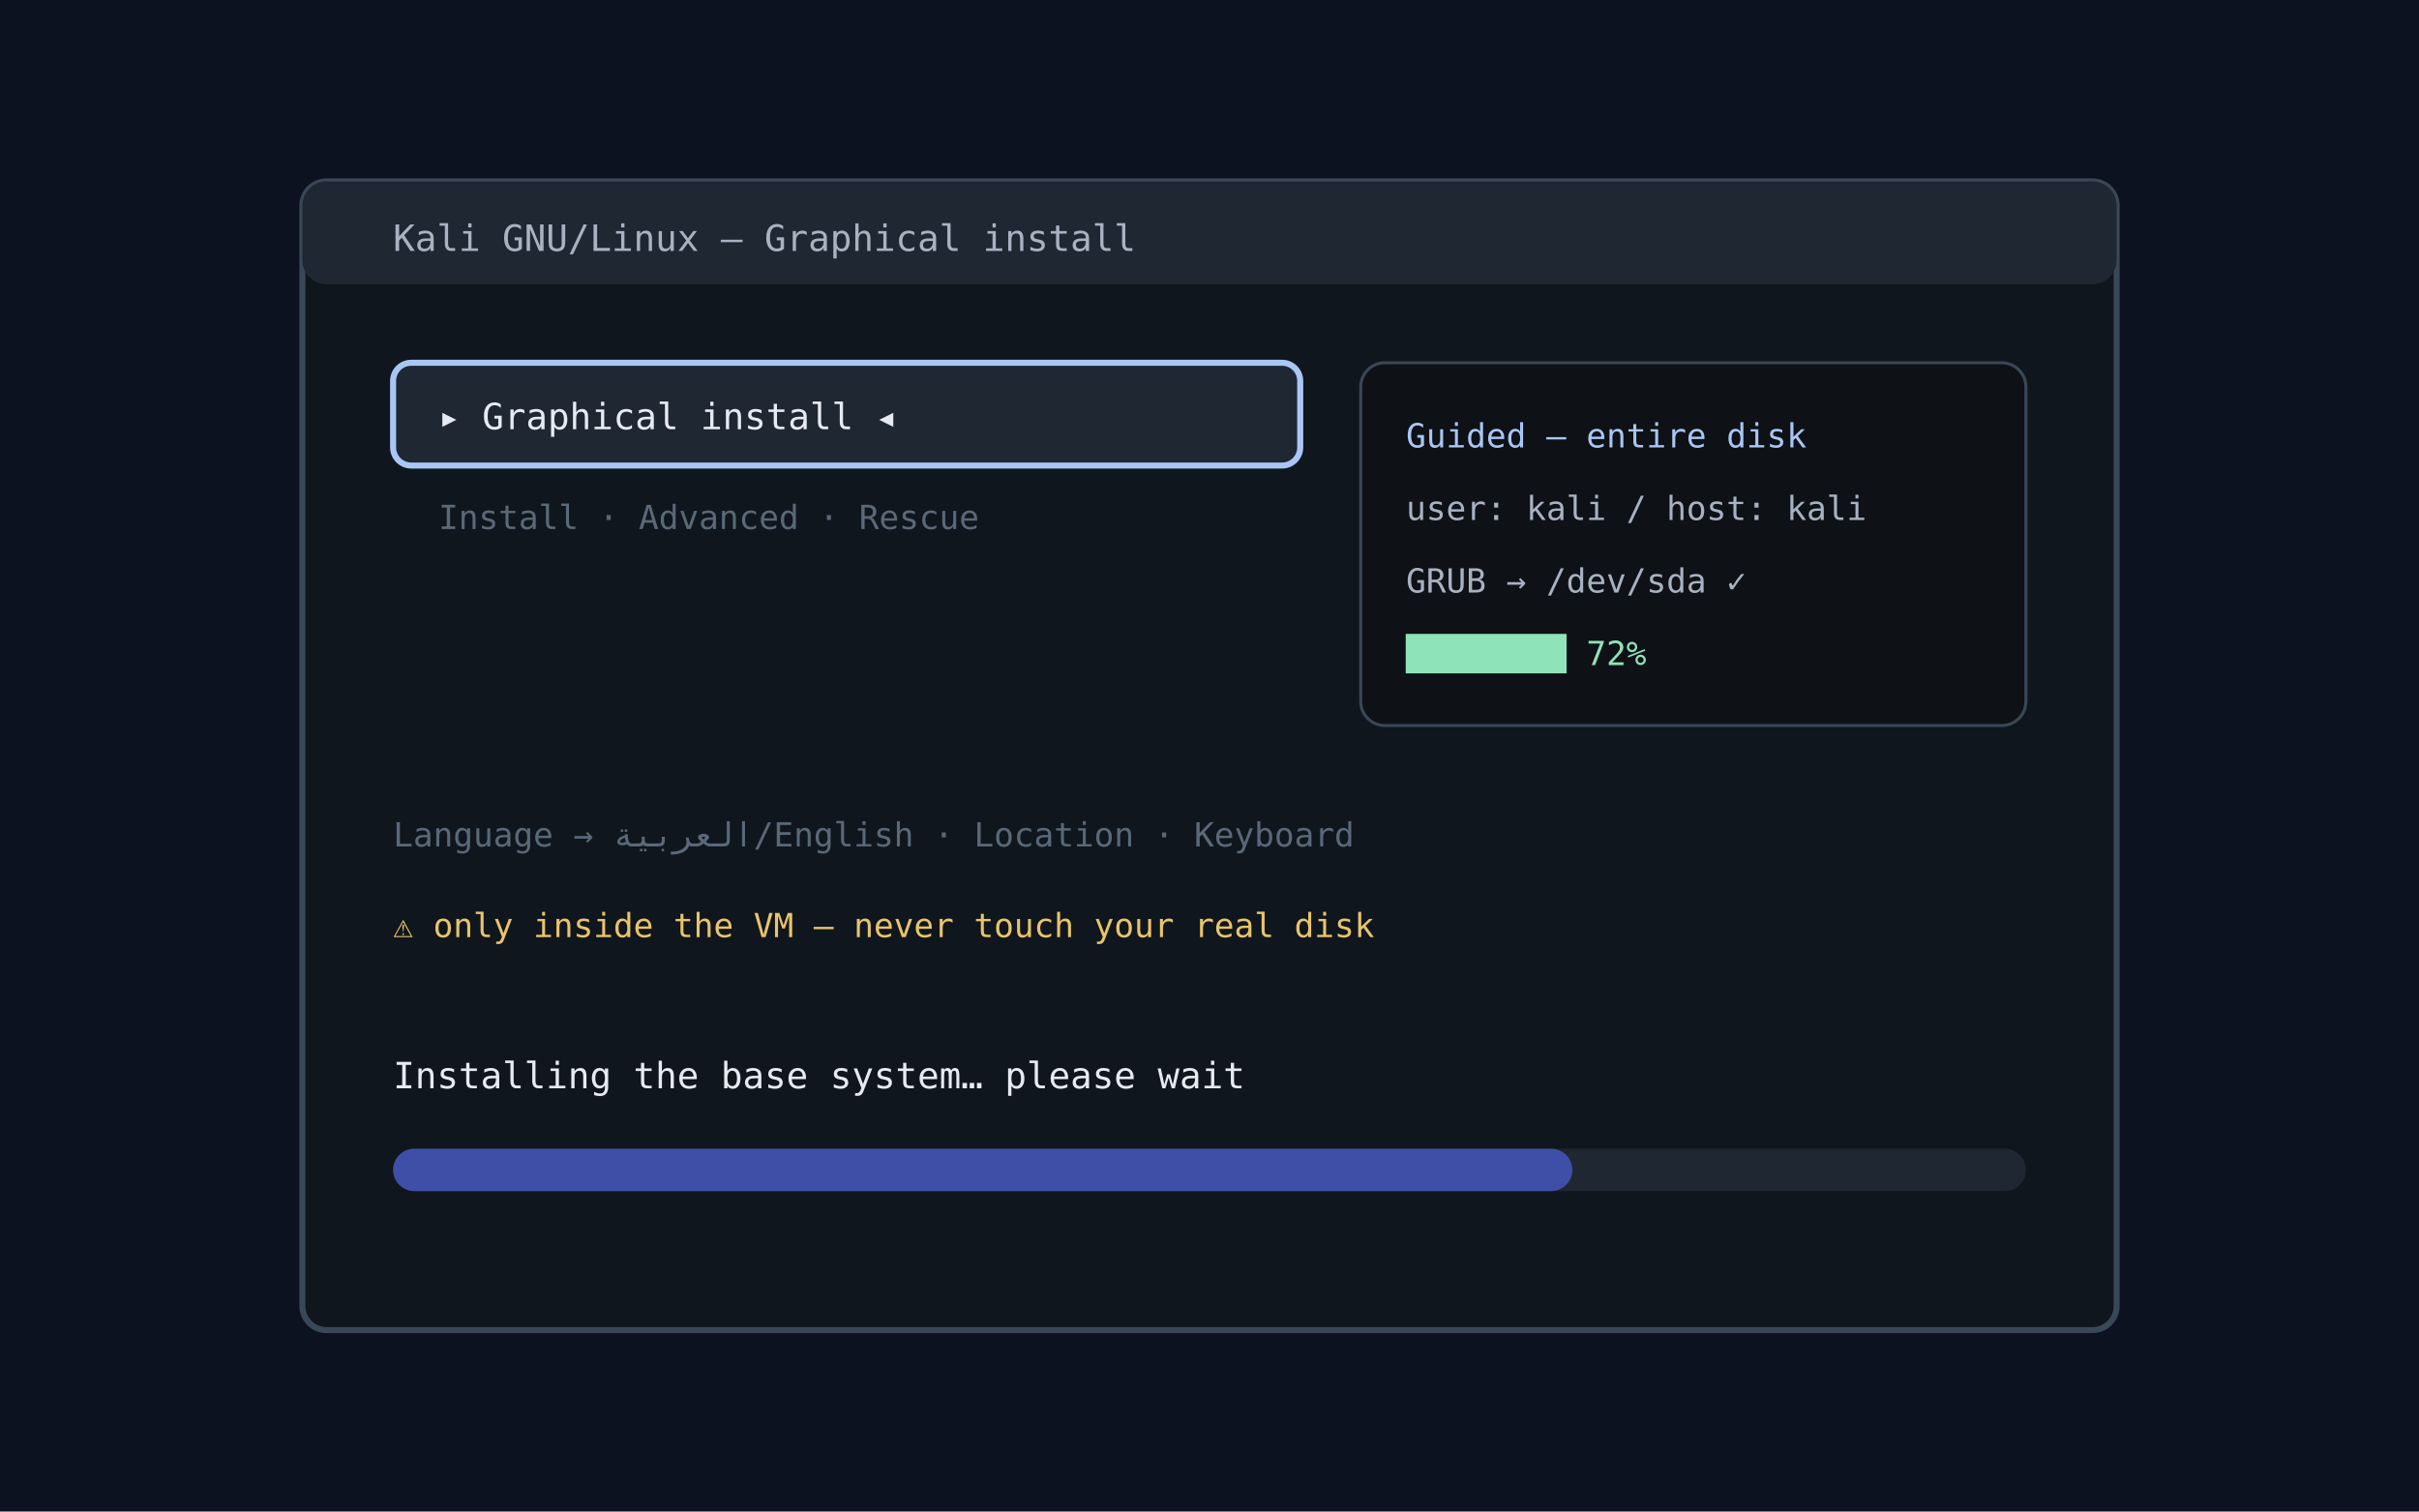
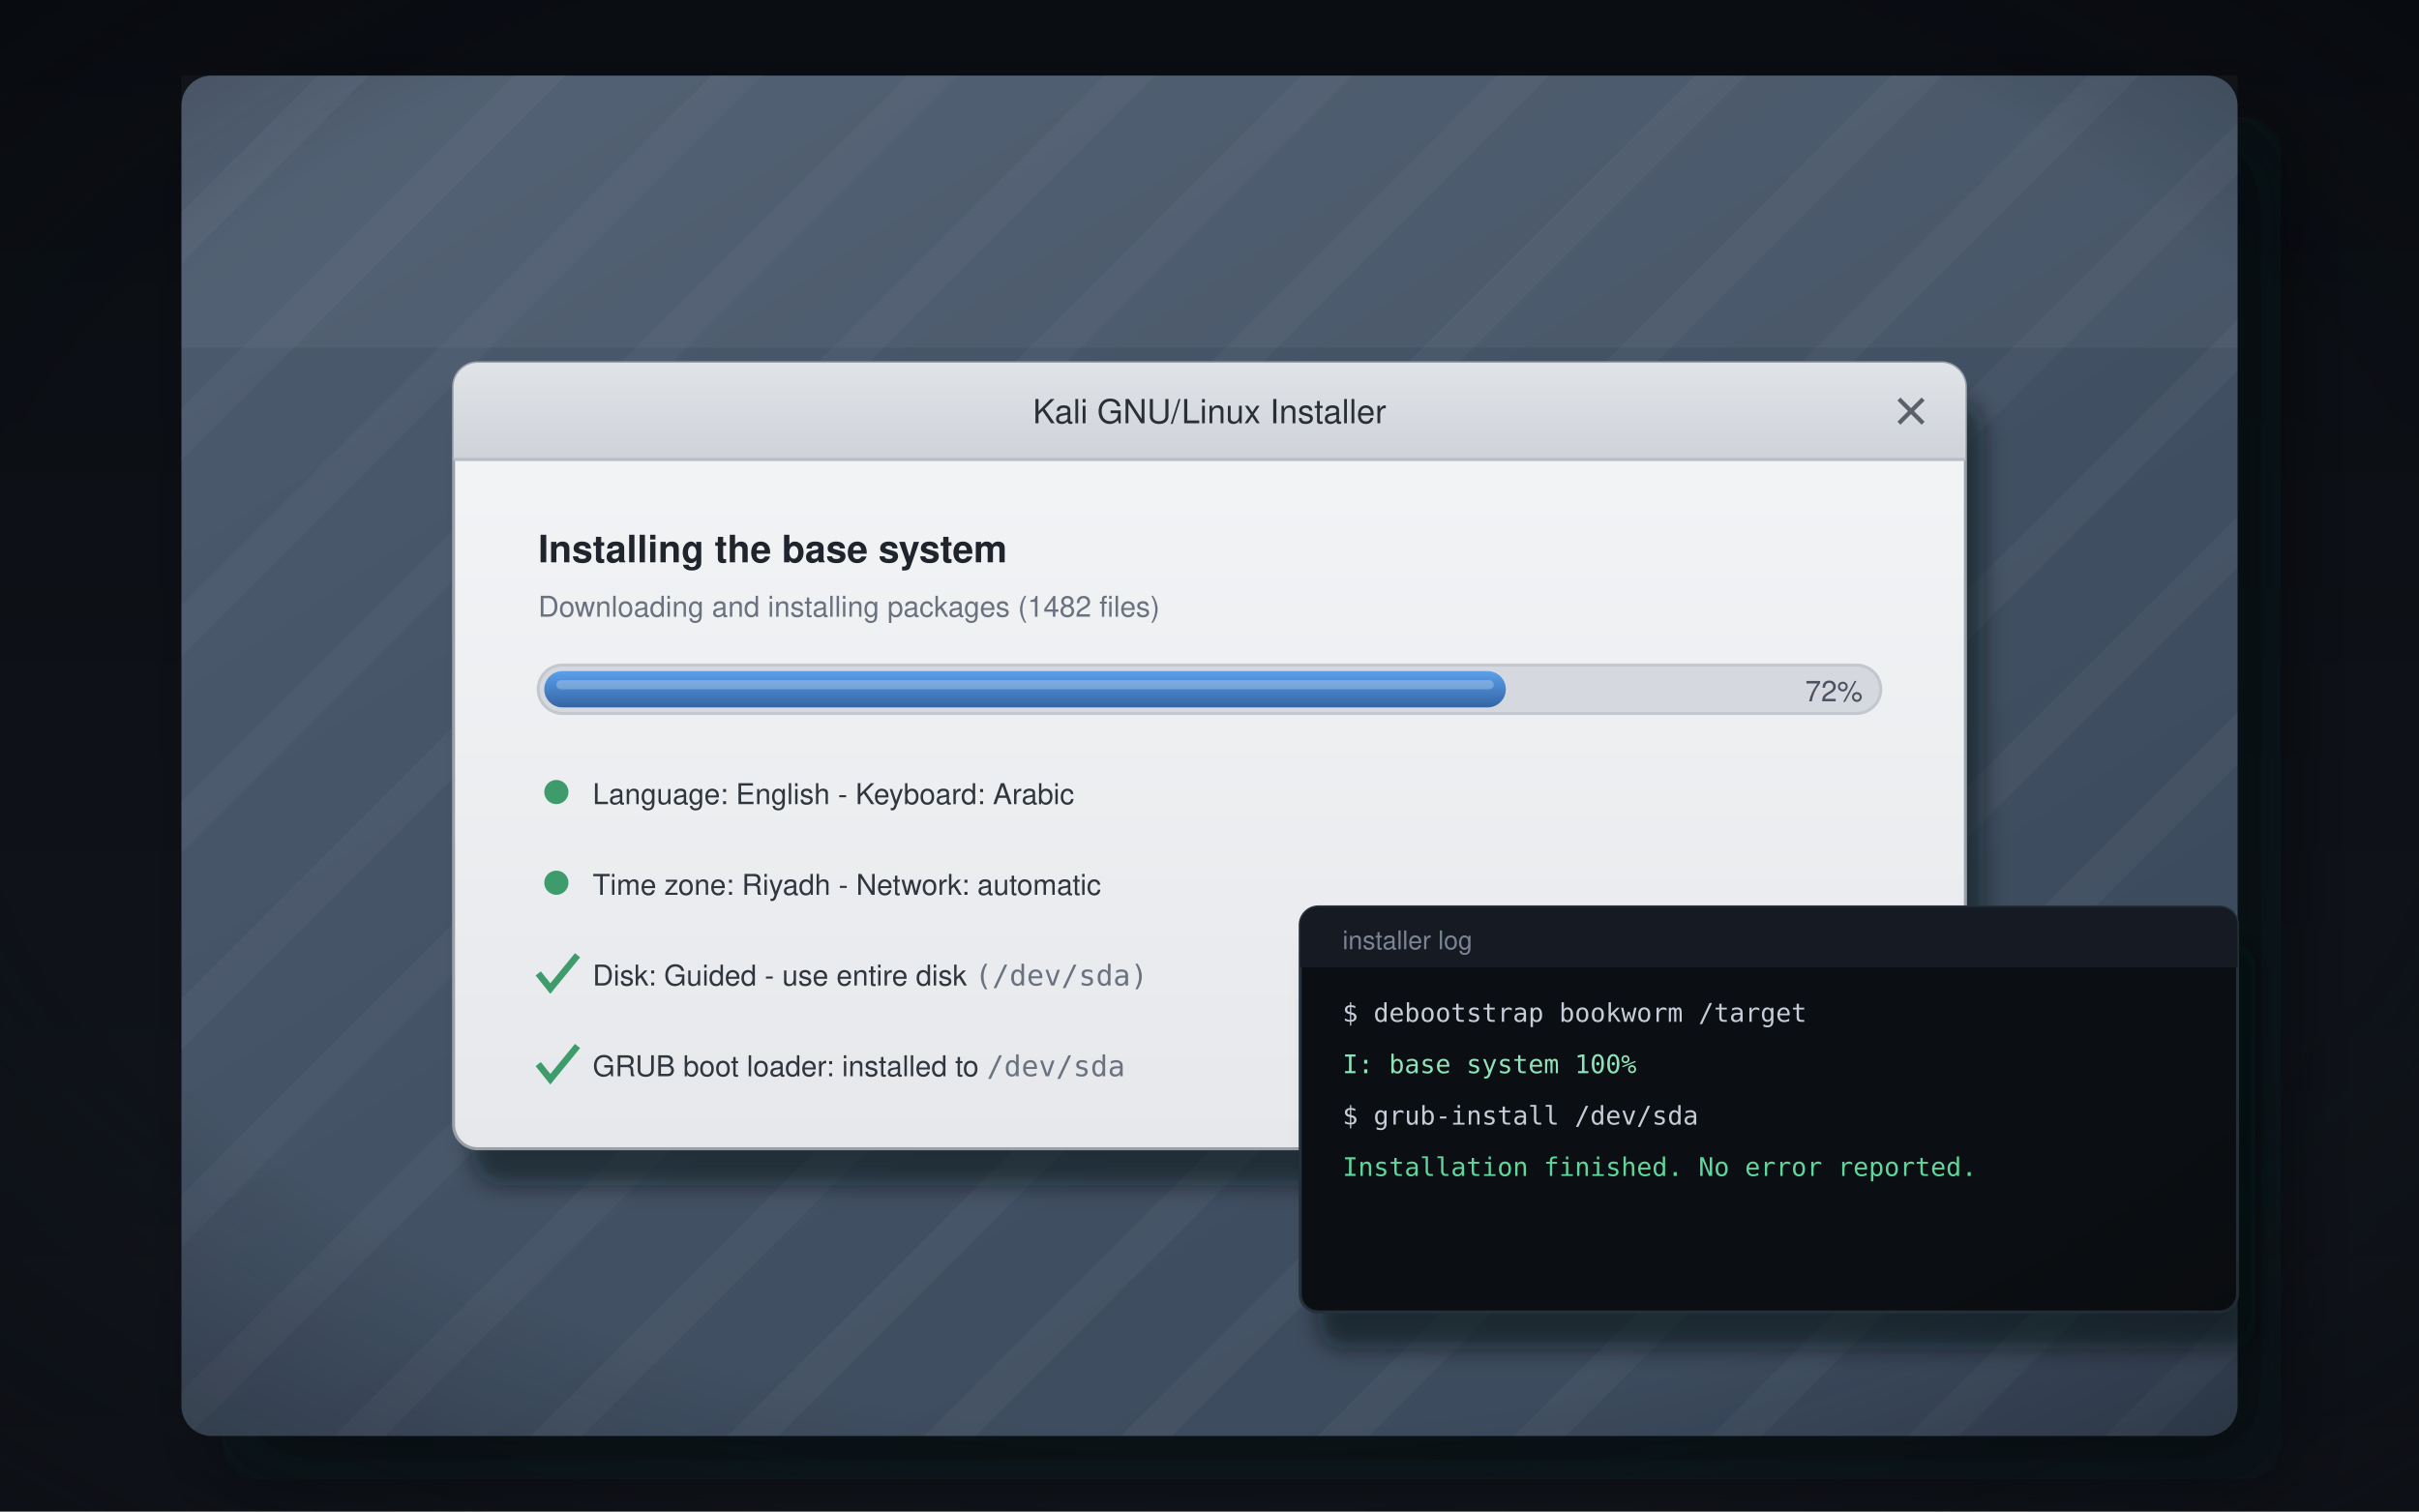
- <svg xmlns="http://www.w3.org/2000/svg" viewBox="0 0 800 500">
-   <rect width="800" height="500" fill="#0C1220" />
-   <rect x="100" y="60" width="600" height="380" rx="8" fill="#10161D" stroke="#3A4757" stroke-width="2" />
-   <rect x="100" y="60" width="600" height="34" rx="8" fill="#1F2733" />
-   <text x="130" y="83" font-family="monospace" font-size="12" fill="#A8B2C1">Kali GNU/Linux — Graphical install</text>
-   <rect x="130" y="120" width="300" height="34" rx="6" fill="#1F2733" stroke="#A9C6F5" stroke-width="2" />
-   <text x="145" y="142" font-family="monospace" font-size="12" fill="#E6EAF2">▸ Graphical install ◂</text>
-   <text x="145" y="175" font-family="monospace" font-size="11" fill="#5A6878">Install · Advanced · Rescue</text>
-   <rect x="450" y="120" width="220" height="120" rx="8" fill="#0E1116" stroke="#3A4757" />
-   <text x="465" y="148" font-family="monospace" font-size="11" fill="#A9C6F5">Guided — entire disk</text>
-   <text x="465" y="172" font-family="monospace" font-size="11" fill="#A8B2C1">user: kali / host: kali</text>
-   <text x="465" y="196" font-family="monospace" font-size="11" fill="#A8B2C1">GRUB → /dev/sda ✓</text>
-   <text x="465" y="220" font-family="monospace" font-size="11" fill="#8FE3B8">████████ 72%</text>
-   <text x="130" y="280" font-family="monospace" font-size="11" fill="#5A6878">Language → العربية/English · Location · Keyboard</text>
-   <text x="130" y="310" font-family="monospace" font-size="11" fill="#E9C46A">⚠ only inside the VM — never touch your real disk</text>
-   <text x="130" y="360" font-family="monospace" font-size="12" fill="#E6EAF2">Installing the base system… please wait</text>
-   <rect x="130" y="380" width="540" height="14" rx="7" fill="#1F2733" />
-   <rect x="130" y="380" width="390" height="14" rx="7" fill="#3F4FA8" />
+ <svg xmlns="http://www.w3.org/2000/svg" viewBox="0 0 800 500" font-family="Segoe UI, Helvetica, Arial, sans-serif">
+   <defs>
+     <linearGradient id="ki-bg" x1="0" y1="0" x2="0" y2="1">
+       <stop offset="0" stop-color="#0A0D12" />
+       <stop offset="1" stop-color="#12161D" />
+     </linearGradient>
+     <linearGradient id="ki-bd" x1="0" y1="0" x2="1" y2="1">
+       <stop offset="0" stop-color="#4C5B6E" />
+       <stop offset="1" stop-color="#39475A" />
+     </linearGradient>
+     <radialGradient id="ki-vig" cx="0.5" cy="0.45" r="0.8">
+       <stop offset="0.62" stop-color="#05070A" stop-opacity="0" />
+       <stop offset="1" stop-color="#05070A" stop-opacity="0.5" />
+     </radialGradient>
+     <linearGradient id="ki-panel" x1="0" y1="0" x2="0" y2="1">
+       <stop offset="0" stop-color="#F4F5F7" />
+       <stop offset="1" stop-color="#E6E8EB" />
+     </linearGradient>
+     <linearGradient id="ki-title" x1="0" y1="0" x2="0" y2="1">
+       <stop offset="0" stop-color="#E0E3E7" />
+       <stop offset="1" stop-color="#CFD3D9" />
+     </linearGradient>
+     <linearGradient id="ki-bar" x1="0" y1="0" x2="0" y2="1">
+       <stop offset="0" stop-color="#5AA0EC" />
+       <stop offset="1" stop-color="#3465A4" />
+     </linearGradient>
+     <pattern id="ki-stripes" width="46" height="46" patternUnits="userSpaceOnUse" patternTransform="rotate(45)">
+       <rect width="12" height="46" fill="#FFFFFF" opacity="0.035" />
+     </pattern>
+     <filter id="ki-b1" x="-30%" y="-30%" width="160%" height="160%">
+       <feGaussianBlur stdDeviation="14" />
+     </filter>
+     <filter id="ki-b2" x="-40%" y="-40%" width="180%" height="180%">
+       <feGaussianBlur stdDeviation="4" />
+     </filter>
+   </defs>
+   <rect width="800" height="500" fill="url(#ki-bg)" />
+   <rect x="74" y="39" width="680" height="450" rx="12" fill="#05070C" opacity="0.6" filter="url(#ki-b1)" />
+   <rect x="60" y="25" width="680" height="450" rx="10" fill="url(#ki-bd)" />
+   <rect x="60" y="25" width="680" height="450" rx="10" fill="url(#ki-stripes)" />
+   <rect x="60" y="25" width="680" height="90" fill="#FFFFFF" opacity="0.04" />
+   <rect x="156" y="132" width="500" height="260" rx="10" fill="#05070C" opacity="0.5" filter="url(#ki-b2)" />
+   <rect x="150" y="120" width="500" height="260" rx="8" fill="url(#ki-panel)" stroke="#9AA0A8" stroke-width="1" />
+   <path d="M150 128 a8 8 0 0 1 8-8 h484 a8 8 0 0 1 8 8 v24 H150 z" fill="url(#ki-title)" />
+   <line x1="150" y1="152" x2="650" y2="152" stroke="#B9BEC6" stroke-width="1" />
+   <text x="400" y="140" font-size="11" fill="#2A2F36" text-anchor="middle">Kali GNU/Linux Installer</text>
+   <path d="M628 132 l8 8 M636 132 l-8 8" stroke="#5A616B" stroke-width="1.4" />
+   <text x="178" y="186" font-size="12.5" font-weight="700" fill="#20242C">Installing the base system</text>
+   <text x="178" y="204" font-size="9.5" fill="#6A7280">Downloading and installing packages (1482 files)</text>
+   <rect x="178" y="220" width="444" height="16" rx="8" fill="#D5D8DE" stroke="#C3C7CE" stroke-width="1" />
+   <rect x="180" y="222" width="318" height="12" rx="6" fill="url(#ki-bar)" />
+   <rect x="184" y="225" width="310" height="3" rx="1.5" fill="#FFFFFF" opacity="0.25" />
+   <text x="616" y="232" font-size="9.5" fill="#4A5260" text-anchor="end">72%</text>
+   <circle cx="184" cy="262" r="4" fill="#3E9B6C" />
+   <text x="196" y="266" font-size="9.5" fill="#30363E">Language: English  -  Keyboard: Arabic</text>
+   <circle cx="184" cy="292" r="4" fill="#3E9B6C" />
+   <text x="196" y="296" font-size="9.5" fill="#30363E">Time zone: Riyadh  -  Network: automatic</text>
+   <path d="M178 322 l4 5 l9 -11" fill="none" stroke="#3E9B6C" stroke-width="2.2" />
+   <text x="196" y="326" font-size="9.5" fill="#30363E">Disk: Guided - use entire disk <tspan font-family="Consolas, monospace" fill="#6A7280">(/dev/sda)</tspan>
+   </text>
+   <path d="M178 352 l4 5 l9 -11" fill="none" stroke="#3E9B6C" stroke-width="2.2" />
+   <text x="196" y="356" font-size="9.5" fill="#30363E">GRUB boot loader: installed to <tspan font-family="Consolas, monospace" fill="#6A7280">/dev/sda</tspan>
+   </text>
+   <rect x="436" y="312" width="310" height="134" rx="8" fill="#05070C" opacity="0.55" filter="url(#ki-b2)" />
+   <rect x="430" y="300" width="310" height="134" rx="6" fill="#0B0E12" stroke="#26303C" stroke-width="1" />
+   <path d="M430 306 a6 6 0 0 1 6-6 h298 a6 6 0 0 1 6 6 v14 H430 z" fill="#161B23" />
+   <text x="444" y="314" font-size="8.5" fill="#7A8494">installer log</text>
+   <g font-family="Consolas, monospace" font-size="8.5">
+     <text x="444" y="338" fill="#C6CDD8">$ debootstrap bookworm /target</text>
+     <text x="444" y="355" fill="#8FE3B8">I: base system 100%</text>
+     <text x="444" y="372" fill="#C6CDD8">$ grub-install /dev/sda</text>
+     <text x="444" y="389" fill="#5FD69B">Installation finished. No error reported.</text>
+   </g>
+   <rect width="800" height="500" fill="url(#ki-vig)" />
</svg>
